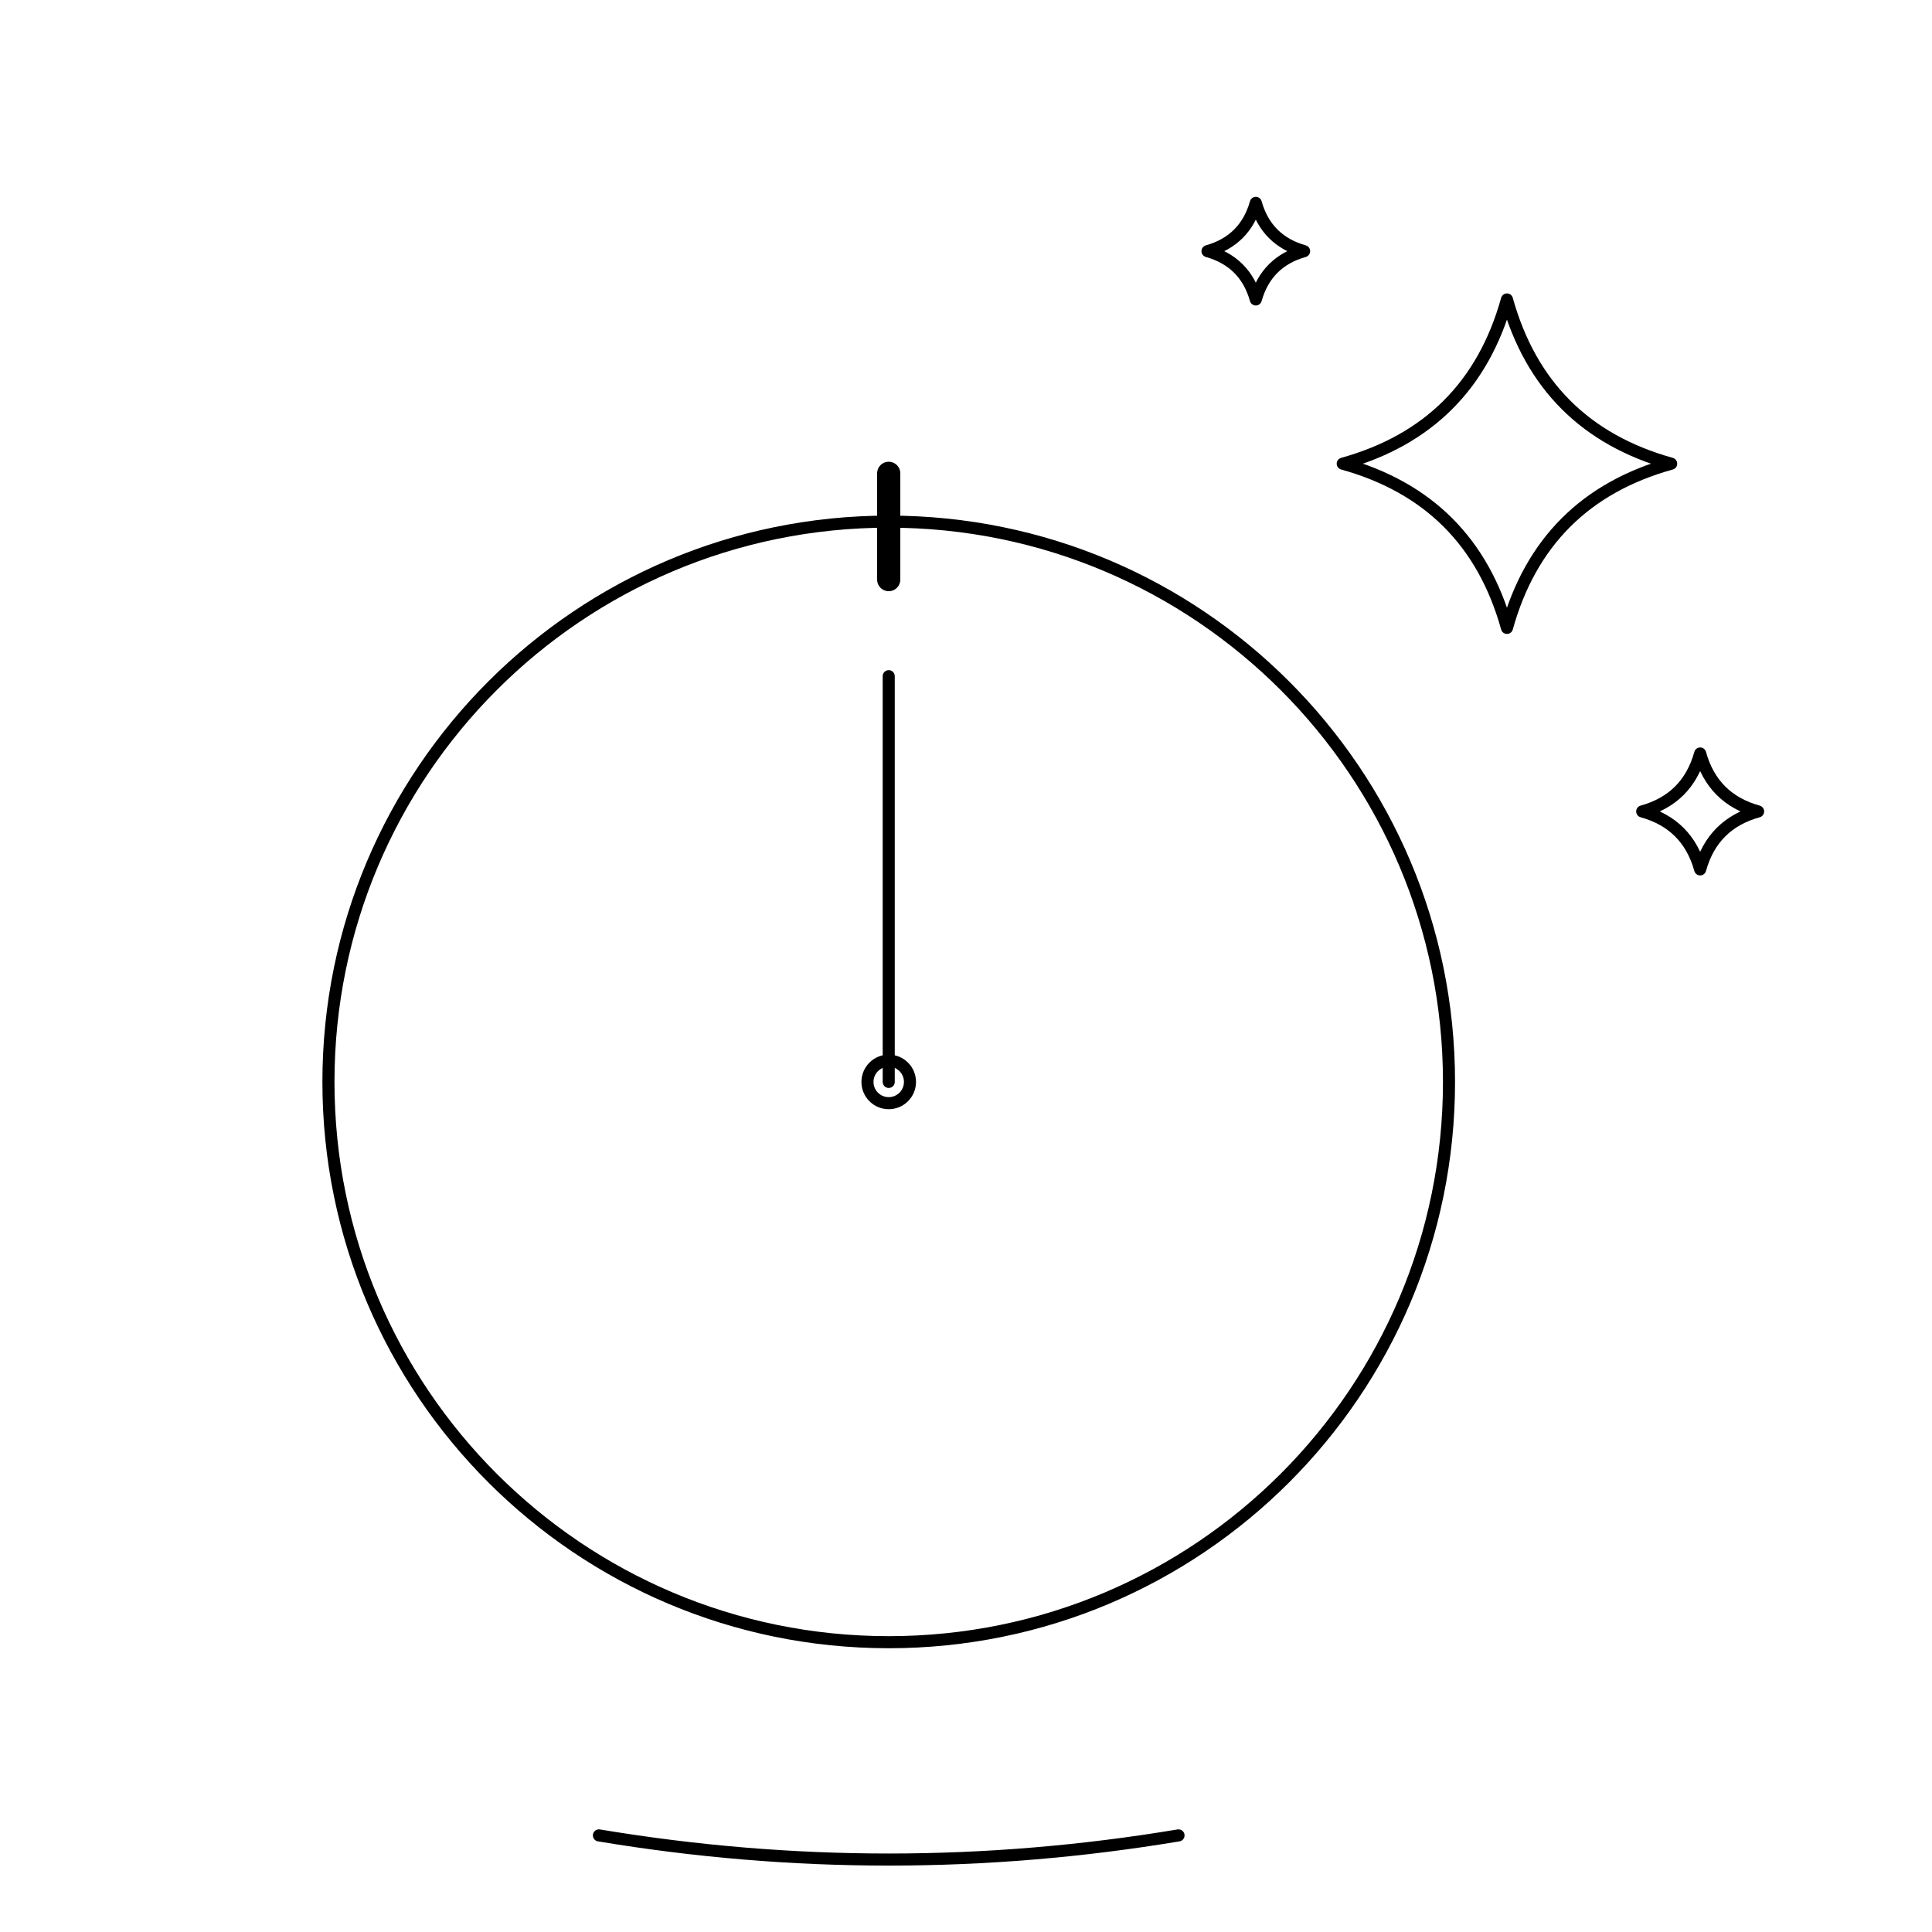
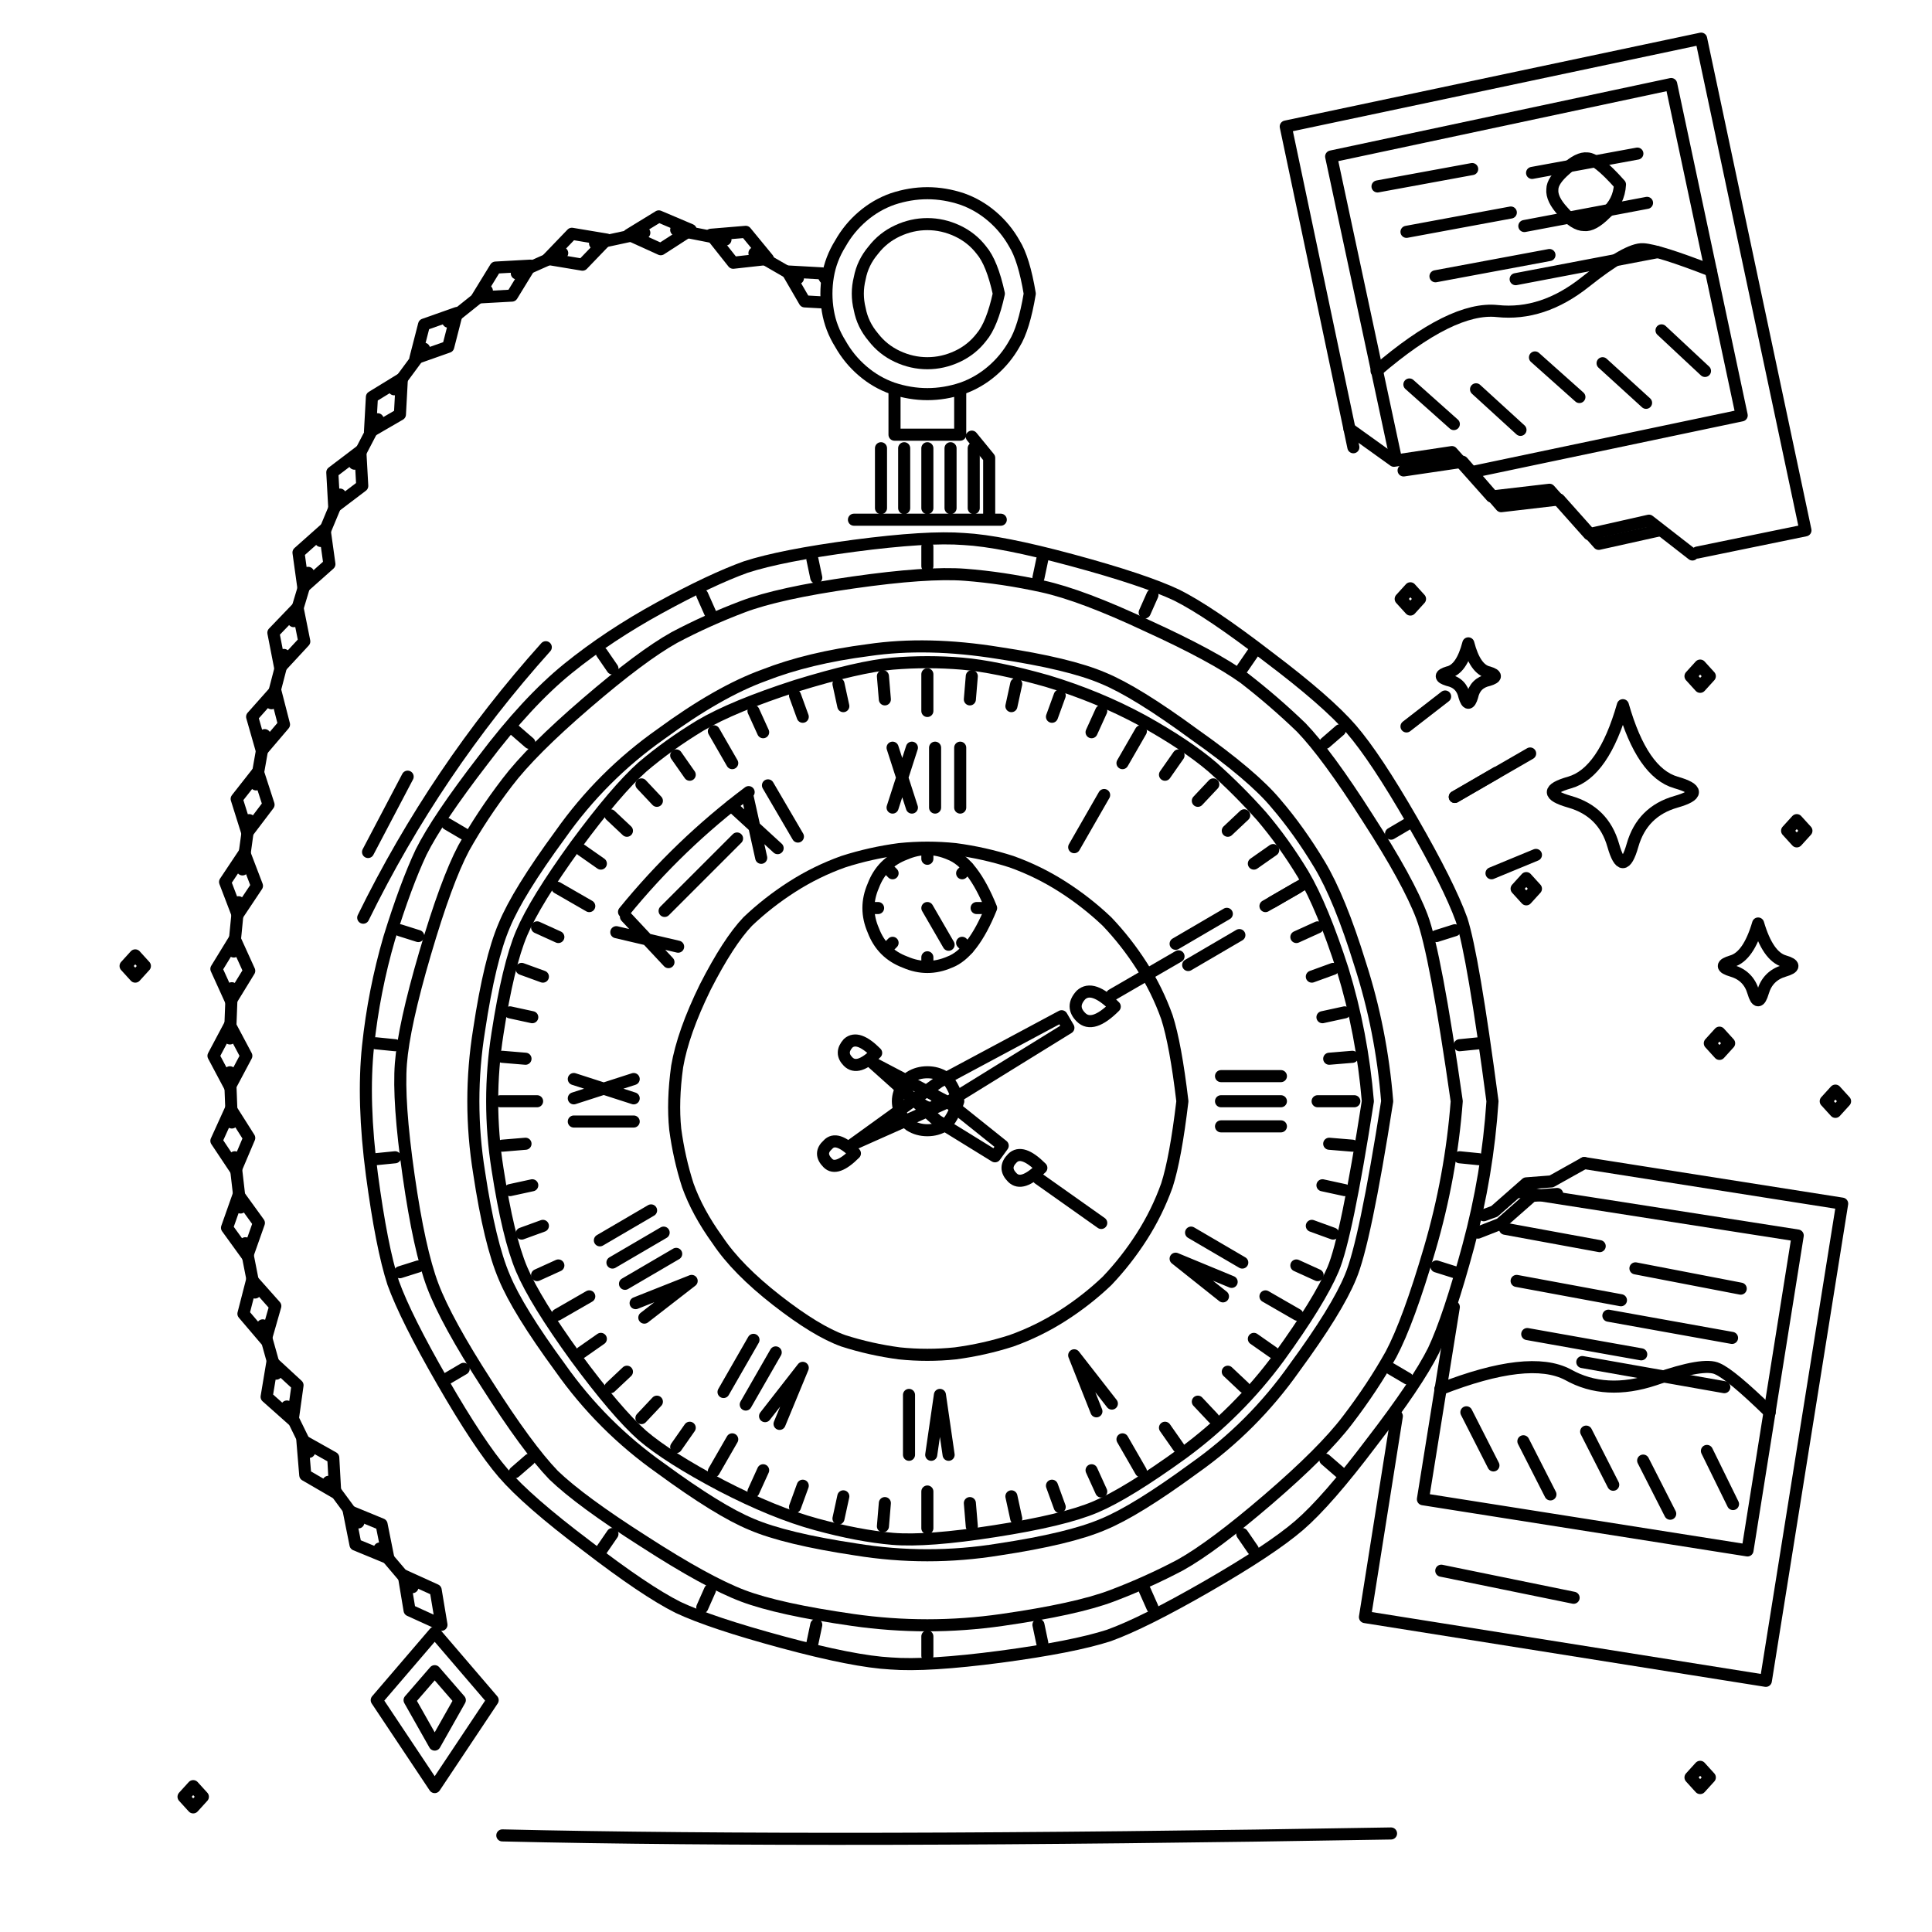
<svg xmlns="http://www.w3.org/2000/svg" viewBox="0 0 200 200" fill="none" stroke="currentColor" stroke-width="1.25" stroke-linecap="round" stroke-linejoin="round">
-   <circle pathLength="1" cx="92" cy="112" r="58" />
-   <circle pathLength="1" cx="92" cy="112" r="2.2" />
-   <path pathLength="1" d="M92 112L92 70" />
-   <path pathLength="1" class="accent" stroke-width="2.4" d="M92 49V60" />
-   <path pathLength="1" class="accent" d="M156 31Q159.7 44.3 173 48Q159.7 51.7 156 65Q152.3 51.7 139 48Q152.3 44.3 156 31Z" />
-   <path pathLength="1" class="accent" d="M176 78Q177.3 82.7 182 84Q177.3 85.3 176 90Q174.7 85.3 170 84Q174.7 82.7 176 78Z" />
-   <path pathLength="1" d="M130 21Q131.1 24.9 135 26Q131.1 27.1 130 31Q128.9 27.1 125 26Q128.9 24.9 130 21Z" />
-   <path pathLength="1" d="M62 190q30 5 60 0" />
+   <path pathLength="1" d="M133.1 13.1L176.1 4L186.9 54.9L175.7 57.2M140.1 46.3L133.1 13.1M142.5 38.4Q150.3 31.7 155 32.2Q159.7 32.7 164.1 29.2Q168.5 25.7 170.1 25.8Q171.7 25.9 177.1 28" />
+   <path pathLength="1" class="fine" d="M137.8 16.2L173 8.7L180.3 43L152.7 48.8M144.5 47.5L137.8 16.2M145.9 39.8L150.5 43.9M152.8 40.3L157.4 44.5M158.9 37L163.5 41.1M165.9 37.6L170.4 41.7M172 34.2L176.5 38.4" />
+   <path pathLength="1" class="fine soft" d="M142.6 19.3L152.4 17.5M158.6 17.9L169.5 15.9M145.6 24L156.4 22M157.8 23.4L170.5 21M148.6 28.6L160.4 26.4M156.9 28.9L171.6 26.1" />
+   <path pathLength="1" class="accent" d="M167.7 19.1Q167.6 20.9 166.2 22.1Q164.9 23.4 164 23.3Q163 23.3 161.8 21.9Q160.6 20.6 160.7 19.6Q160.7 18.7 162.1 17.5Q163.4 16.3 164.3 16.4Q165.3 16.4 167.7 19.1" />
+   <path pathLength="1" d="M139.7 44.4L144.3 47.7L150.3 46.8L154.4 51.4L160.4 50.7L164.5 55.3L170.7 53.9L175.2 57.4" />
+   <path pathLength="1" class="fine soft" d="M145.3 48.7L151.4 47.8L155.4 52.4L161.4 51.7L165.5 56.3L171.8 54.9" />
+   <path pathLength="1" d="M164 120.4L190.7 124.6L182.8 174L141.3 167.4L144.6 146.6M149.1 143.8Q158.3 140.2 162.3 142.3Q166.2 144.5 171.3 142.8Q176.4 141 177.8 141.7Q179.2 142.3 183.2 146.2" />
+   <path pathLength="1" class="fine" d="M157.3 123.4L186.1 127.9L180.9 160.5L147.3 155.2L150.5 135.3M151.8 146.2L154.6 151.7M157.7 149.2L160.5 154.7M164.2 148.2L167 153.7M170.1 151.2L172.9 156.7M176.7 150.2L179.4 155.7" />
+   <path pathLength="1" class="fine soft" d="M155.8 127.2L165.6 129M169.3 131.3L180.2 133.4M157 132.6L167.8 134.6M166.5 136.2L179.3 138.5M158.1 138.1L169.9 140.2M163.8 141L178.5 143.6M149.2 162.6L162.9 165.4" />
+   <path pathLength="1" d="M164 120.4L160.6 122.3L158 122.5L154.7 125.4L153.6 125.8" />
+   <path pathLength="1" class="fine soft" d="M161.2 123.6L158.6 123.8L155.3 126.7L153 127.6" />
+   <path pathLength="1" class="fine" d="M85.1 31.3L83.3 31.2L81.5 28.1L85.1 28.3L85.4 28.8M73.6 24.3L77.2 24L79.5 26.8L75.9 27.2L73.6 24.3M65.1 24.3L68.2 22.4L71.5 23.8L68.4 25.8L65.1 24.3M56.7 26.8L59.2 24.2L62.8 24.8L60.3 27.4L56.7 26.8M49.4 30.8L51.3 27.7L54.9 27.5L53 30.6L49.4 30.8M43 37.1L43.9 33.6L47.3 32.4L46.4 35.9L43 37.1M38.3 44.7L38.5 41.1L41.6 39.2L41.4 42.9L38.3 44.7M34.6 52.5L34.4 48.9L37.3 46.7L37.5 50.3L34.6 52.5M31.4 60.8L30.9 57.2L33.6 54.8L34.1 58.4L31.4 60.8M29 69.1L28.3 65.5L30.8 62.9L31.5 66.4L29 69.1M27.1 77.7L26.1 74.2L28.5 71.5L29.4 75L27.1 77.7M25.6 86.2L24.5 82.7L26.7 79.9L27.8 83.3L25.6 86.2M24.6 94.7L23.3 91.3L25.3 88.3L26.6 91.7L24.6 94.7M23.9 103.6L22.4 100.3L24.3 97.2L25.8 100.5L23.9 103.6M23.8 112.5L22.1 109.3L23.8 106.1L25.5 109.3L23.8 112.5M24.4 121.1L22.4 118.1L23.9 114.8L25.8 117.8L24.4 121.1M25.6 130L23.5 127.1L24.7 123.7L26.8 126.6L25.6 130M27.5 138.7L25.2 136L26.1 132.5L28.5 135.2L27.5 138.7M30.3 147L27.6 144.6L28.2 141L30.8 143.4L30.3 147M34.7 154.5L31.6 152.7L31.3 149.1L34.5 150.9L34.7 154.5M40.2 161.3L36.8 159.9L36.1 156.4L39.5 157.8L40.2 161.3M45.7 168.2L42.4 166.7L41.8 163.1L45.1 164.6L45.7 168.2" />
+   <path pathLength="1" d="M82.6 28.8L78.1 26.2M75.1 24.8L70 23.8M66.7 24.1L61.6 25.2M58.2 26.2L53.5 28.3M50.4 30.1L46.4 33.3M43.9 36.1L40.8 40.3M39.1 43.4L36.7 48M35.2 51.2L33.2 56M31.9 59.3L30.4 64.3M29.4 67.8L28.1 72.8M27.4 76.1L26.5 81.2M25.8 84.9L25.1 90M24.7 93.4L24.2 98.5M24 102.3L23.8 107.5M23.8 111L24 116.2M24.3 119.8L24.9 125M25.4 128.7L26.4 133.8M27.2 137.2L28.6 142.2M29.7 145.6L32 150.3M34 153.4L37.1 157.6M39.3 160.3L42.7 164.3" />
+   <path pathLength="1" d="M45 169L51 176L45 185L39 176L45 169" />
+   <path pathLength="1" class="fine" d="M45 173L47.6 176L45 180.6L42.4 176L45 173" />
+   <path pathLength="1" d="M106.6 30.4Q106 34 105 35.6Q104.1 37.2 102.7 38.4Q101.3 39.6 99.6 40.2Q97.8 40.8 96 40.8Q94.2 40.8 92.4 40.2Q90.7 39.6 89.3 38.4Q87.9 37.2 87 35.6Q86 34 85.7 32.2Q85.4 30.4 85.7 28.6Q86 26.8 87 25.2Q87.9 23.6 89.3 22.4Q90.7 21.2 92.4 20.6Q94.2 20 96 20Q97.8 20 99.6 20.6Q101.3 21.2 102.7 22.4Q104.1 23.6 105 25.2Q106 26.8 106.6 30.4" />
+   <path pathLength="1" class="fine" d="M103.4 30.4Q102.7 33.6 101.6 34.9Q100.6 36.2 99.1 36.9Q97.6 37.6 96 37.6Q94.4 37.6 92.9 36.9Q91.4 36.2 90.4 34.9Q89.3 33.6 89 32Q88.6 30.4 89 28.8Q89.3 27.2 90.4 25.9Q91.4 24.6 92.9 23.9Q94.4 23.2 96 23.2Q97.6 23.2 99.1 23.9Q100.6 24.6 101.6 25.9Q102.7 27.2 103.4 30.4" />
+   <path pathLength="1" d="M92.6 40.4L92.6 45L99.4 45L99.4 40.4M100.6 45.2L102.4 47.4L102.4 53.6" />
+   <path pathLength="1" class="fine" d="M91.2 46.4L91.2 52.6M93.6 46.4L93.6 52.6M96 46.4L96 52.6M98.4 46.4L98.4 52.6M100.8 46.4L100.8 52.6" />
+   <path pathLength="1" d="M88.4 53.8L103.6 53.8" />
+   <path pathLength="1" d="M154.5 114Q154 121.6 152 129Q150 136.4 148.4 139.8Q146.7 143.2 142 149.3Q137.4 155.4 134.5 157.9Q131.6 160.4 125 164.2Q118.4 168 114.8 169.3Q111.1 170.5 103.6 171.5Q96 172.5 92.2 172.2Q88.4 172 81 170Q73.6 168 70.2 166.4Q66.8 164.7 60.7 160Q54.6 155.4 52.1 152.5Q49.6 149.6 45.8 143Q42 136.4 40.7 132.8Q39.5 129.1 38.5 121.6Q37.5 114 38.1 108.3Q38.7 102.6 40.3 97.1Q42 91.6 43.6 88.2Q45.3 84.8 50 78.7Q54.6 72.6 58.8 69.2Q63 65.8 68.3 62.9Q73.6 60 77.2 58.7Q80.9 57.5 88.4 56.5Q96 55.5 99.8 55.8Q103.6 56 111 58Q118.4 60 121.8 61.6Q125.2 63.3 131.3 68Q137.4 72.6 139.9 75.5Q142.4 78.4 146.2 85Q150 91.6 151.3 95.2Q152.5 98.9 154.5 114" />
+   <path pathLength="1" class="fine" d="M150.8 114Q150.2 121.8 148 129.3Q145.8 136.8 144 140.2Q142.1 143.6 139.5 147Q137 150.3 131.3 155.2Q125.6 160.1 122.2 162Q118.8 163.8 115.1 165.2Q111.4 166.6 103.7 167.7Q96 168.8 88.3 167.7Q80.6 166.6 76.9 165.2Q73.2 163.8 66.7 159.6Q60.1 155.4 57.3 152.7Q54.6 149.9 50.4 143.3Q46.2 136.8 44.8 133.1Q43.4 129.4 42.3 121.7Q41.2 114 41.5 110.1Q41.8 106.2 44 98.7Q46.2 91.2 48 87.8Q49.9 84.4 52.5 81Q55 77.7 60.7 72.8Q66.4 67.9 69.8 66Q73.2 64.2 76.9 62.8Q80.6 61.4 88.3 60.3Q96 59.2 99.9 59.5Q103.8 59.8 107.9 60.7Q112 61.6 118.8 64.8Q125.6 67.9 128.8 70.2Q131.9 72.6 134.7 75.3Q137.4 78.1 141.6 84.7Q145.8 91.2 147.2 94.9Q148.6 98.6 150.8 114M141.6 114Q139.4 128.1 138 131.4Q136.6 134.7 132.4 140.5Q128.2 146.2 122.5 150.4Q116.7 154.6 113.4 156Q110.1 157.4 103 158.5Q96 159.6 92.4 159.3Q88.9 159 84.5 157.8Q80.1 156.6 74.7 153.8Q69.2 150.9 66.5 148.6Q63.8 146.2 59.6 140.5Q55.4 134.7 54 131.4Q52.6 128.1 51.5 121Q50.4 114 51.5 107Q52.6 99.9 54 96.6Q55.4 93.3 59.6 87.5Q63.8 81.8 66.5 79.4Q69.2 77.1 72.5 75.1Q75.9 73.1 82.4 71Q88.9 69 92.4 68.7Q96 68.4 99.6 68.7Q103.1 69 108.4 70.5Q113.7 72.1 118.3 74.6Q122.8 77.1 125.5 79.4Q128.2 81.8 130.6 84.5Q132.9 87.2 134.9 90.5Q136.9 93.9 139 100.4Q141 106.9 141.6 114" />
+   <path pathLength="1" class="fine soft" d="M96 58.6L96 56.6M107.5 59.8L107.9 57.9M118.5 63.4L119.3 61.6M128.6 69.2L129.7 67.6M137.2 76.9L138.7 75.6M144 86.3L145.7 85.3M148.7 96.9L150.6 96.3M151.1 108.2L153.1 108M151.1 119.8L153.1 120M148.7 131.1L150.6 131.7M144 141.7L145.7 142.7M137.2 151.1L138.7 152.4M128.6 158.8L129.7 160.4M118.5 164.6L119.3 166.4M107.5 168.2L107.9 170.1M96 169.4L96 171.4M84.5 168.2L84.1 170.1M73.5 164.6L72.7 166.4M63.4 158.8L62.3 160.4M54.8 151.1L53.3 152.4M48 141.7L46.3 142.7M43.3 131.1L41.4 131.7M40.9 119.8L38.9 120M40.9 108.2L38.9 108M43.3 96.9L41.4 96.3M48 86.3L46.3 85.3M54.8 76.9L53.3 75.6M63.4 69.2L62.3 67.6M73.5 63.4L72.7 61.6M84.5 59.8L84.1 57.9" />
+   <path pathLength="1" d="M143.6 114Q141.3 128.7 139.8 132.2Q138.4 135.6 134 141.6Q129.7 147.7 123.6 152Q117.6 156.4 114.2 157.8Q110.7 159.3 103.4 160.4Q96 161.6 88.6 160.4Q81.3 159.3 77.8 157.8Q74.4 156.4 68.4 152Q62.3 147.7 58 141.6Q53.6 135.6 52.2 132.2Q50.7 128.7 49.6 121.4Q48.4 114 49.6 106.6Q50.7 99.3 52.2 95.8Q53.6 92.4 58 86.4Q62.3 80.3 68.4 76Q74.4 71.6 79.1 69.9Q83.7 68.1 89.9 67.3Q96 66.4 103.4 67.6Q110.7 68.7 114.2 70.2Q117.6 71.6 123.6 76Q129.7 80.3 132.1 83.2Q134.5 86 136.6 89.5Q138.7 93 140.8 99.8Q143 106.6 143.6 114" />
+   <path pathLength="1" class="fine soft" d="M37.6 95Q45.1 79.7 56.5 67M38.1 88.2L42.2 80.4" />
+   <path pathLength="1" class="fine" d="M96 73.6L96 69.8M100.4 72.4L100.6 70M104.7 73.1L105.2 70.8M108.9 74.2L109.7 72M113 75.8L114 73.6M116.2 79L118.1 75.7M120.6 80.2L122 78.2M124 82.9L125.6 81.2M127.1 86L128.8 84.4M129.8 89.4L131.8 88M131 93.8L134.3 91.9M134.2 97L136.4 96M135.8 101.1L138 100.3M136.9 105.3L139.2 104.8M137.6 109.6L140 109.4M136.4 114L140.2 114M137.6 118.4L140 118.6M136.9 122.7L139.2 123.2M135.8 126.9L138 127.7M134.2 131L136.4 132M131 134.2L134.3 136.1M129.8 138.6L131.8 140M127.1 142L128.8 143.6M124 145.1L125.6 146.8M120.6 147.8L122 149.8M116.2 149L118.1 152.3M113 152.2L114 154.4M108.9 153.8L109.7 156M104.7 154.9L105.2 157.2M100.4 155.6L100.6 158M96 154.4L96 158.2M91.6 155.6L91.4 158M87.3 154.9L86.8 157.2M83.1 153.8L82.3 156M79 152.2L78 154.4M75.8 149L73.9 152.3M71.4 147.8L70 149.8M68 145.1L66.4 146.8M64.9 142L63.2 143.6M62.2 138.6L60.2 140M61 134.2L57.7 136.1M57.8 131L55.6 132M56.2 126.9L54 127.7M55.1 122.7L52.8 123.2M54.4 118.4L52 118.6M55.6 114L51.8 114M54.4 109.6L52 109.4M55.1 105.3L52.8 104.8M56.2 101.1L54 100.3M57.8 97L55.6 96M61 93.8L57.7 91.9M62.2 89.4L60.2 88M64.9 86L63.2 84.4M68 82.9L66.4 81.2M71.4 80.2L70 78.2M75.8 79L73.9 75.7M79 75.8L78 73.6M83.1 74.2L82.3 72M87.3 73.1L86.8 70.8M91.6 72.4L91.4 70M92.4 77.4L94.4 83.6M92.4 83.6L94.4 77.4M96.8 83.6L96.8 77.4M99.4 83.6L99.4 77.4M111.2 87.7L114.3 82.3" />
+   <path pathLength="1" class="accent" d="M121.7 97.7L127 94.6M123 99.9L128.3 96.8" />
+   <path pathLength="1" class="fine" d="M126.4 111.4L132.6 111.4M126.4 114L132.6 114M126.4 116.6L132.6 116.6M123.3 127.6L128.6 130.7M127.5 132.7L121.7 130.3M121.7 130.3L126.6 134.2M115.1 145.3L111.2 140.3M111.2 140.3L113.5 146.1M98.2 150.6L97.3 144.4M97.3 144.4L96.4 150.6M94.1 144.4L94.1 150.6M80.7 147.4L83.1 141.6M83.1 141.6L79.2 146.6M80.3 140L77.2 145.4M78 138.7L74.9 144.1M66.7 136.4L71.6 132.6M71.6 132.6L65.8 134.9M70 129.8L64.7 132.9M68.7 127.6L63.4 130.7M67.4 125.3L62.1 128.4M65.6 116.1L59.4 116.1M59.4 113.7L65.6 111.7M65.6 113.7L59.4 111.7M63.8 96.5L70.2 98M69.2 99.6L64.8 94.9M75.7 83.4L80.5 87.8M78.8 88.8L77.4 82.5M82.6 86.6L79.5 81.3" />
+   <path pathLength="1" d="M102.6 94Q100.7 98.7 98.3 99.6Q96 100.6 93.7 99.6Q91.3 98.7 90.4 96.3Q89.4 94 90.4 91.7Q91.3 89.3 93.7 88.4Q96 87.4 98.3 88.4Q100.7 89.3 102.6 94" />
+   <path pathLength="1" class="fine" d="M96 88.9L96 88.1M99.6 90.4L100.2 89.8M101.1 94L101.9 94M99.6 97.6L100.2 98.2M96 99.1L96 99.9M92.4 97.6L91.8 98.2M90.9 94L90.1 94M92.4 90.4L91.8 89.8M96 94L98.2 97.8" />
+   <path pathLength="1" class="fine soft" d="M64.6 94.4Q70.3 87.4 77.5 82M68.8 94.3L76.3 86.8M122.4 114Q121.7 119.9 120.8 122.7Q119.8 125.5 118.2 128Q116.6 130.5 114.6 132.6Q112.5 134.6 110 136.2Q107.5 137.8 104.7 138.8Q101.9 139.7 98.9 140.1Q96 140.4 93.1 140.1Q90.1 139.7 87.3 138.8Q84.5 137.8 80.4 134.6Q76.3 131.4 74.3 128.4Q72.2 125.5 71.2 122.7Q70.3 119.9 69.9 116.9Q69.6 114 70.1 110.4Q70.7 106.9 73 102.2Q75.4 97.5 77.4 95.4Q79.5 93.4 82 91.8Q84.5 90.2 87.3 89.2Q90.1 88.3 93.1 87.9Q96 87.6 98.9 87.9Q101.9 88.3 104.7 89.2Q107.5 90.2 110 91.8Q112.5 93.4 114.6 95.4Q116.6 97.5 118.2 100Q119.8 102.5 120.8 105.3Q121.7 108.1 122.4 114" />
+   <path pathLength="1" class="accent" d="M131.7 93.4L134.8 91.6" />
+   <path pathLength="1" d="M90.3 110L97 116L103 119.7L103.8 118.6L98.3 114.2L90.3 110M107.8 120.9Q105.8 122.9 104.8 121.9Q103.8 120.9 104.8 119.9Q105.8 118.9 107.8 120.9M107.5 122L114 126.6M90.7 109Q88.8 110.9 87.8 109.9Q86.9 109 87.8 108Q88.8 107.1 90.7 109M88.2 118.5L98.3 114L110.6 106.4L109.9 105.2L97.2 112L88.2 118.5M115.4 104.2Q113.1 106.5 111.9 105.3Q110.8 104.2 111.9 103Q113.1 101.9 115.4 104.2M115.1 103L122 99M88.5 119.4Q86.6 121.3 85.7 120.4Q84.7 119.4 85.7 118.5Q86.6 117.5 88.5 119.4" />
+   <path pathLength="1" d="M99.2 114Q98.6 115.9 97.8 116.5Q97 117 96 117Q95 117 94.2 116.5Q93.4 115.9 93.1 114.9Q92.8 114 93.1 113.1Q93.4 112.1 94.2 111.5Q95 111 96 111Q97 111 97.8 111.5Q98.6 112.1 99.2 114" />
+   <path pathLength="1" class="fine" d="M97.2 114Q96.6 115 95.7 114.5Q94.8 114 95.1 113.5Q95.4 113 96 113Q96.6 113 97.2 114" />
+   <path pathLength="1" class="accent" d="M168 73Q170 80 173.5 81Q177 82 173.5 83Q170 84 169 87.5Q168 91 167 87.5Q166 84 162.5 83Q159 82 162.5 81Q166 80 168 73" />
+   <path pathLength="1" class="accent fine" d="M182 95.6Q183 99 184.7 99.5Q186.4 100 184.7 100.5Q183 101 182.5 102.7Q182 104.4 181.5 102.7Q181 101 179.3 100.5Q177.6 100 179.3 99.5Q181 99 182 95.6M152 66.6Q152.7 69.3 154.1 69.6Q155.4 70 154.1 70.4Q152.7 70.7 152.4 72.1Q152 73.4 151.6 72.1Q151.3 70.7 149.9 70.4Q148.6 70 149.9 69.6Q151.3 69.3 152 66.6" />
+   <path pathLength="1" class="fill-accent" d="M176 68.9L177 70L176 71.1L175 70L176 68.9M186 84.9L187 86L186 87.1L185 86L186 84.9M158 90.9L159 92L158 93.1L157 92L158 90.9M190 112.9L191 114L190 115.1L189 114L190 112.9M146 60.9L147 62L146 63.1L145 62L146 60.9M178 106.9L179 108L178 109.1L177 108L178 106.9M14 98.9L15 100L14 101.1L13 100L14 98.9M20 184.9L21 186L20 187.1L19 186L20 184.9M176 182.9L177 184L176 185.1L175 184L176 182.9" />
+   <path pathLength="1" class="accent fine" d="M145.6 75.2L149.6 72.1M150.6 82.5L154.9 80M154.4 90.4L159 88.5" />
+   <path pathLength="1" class="accent" d="M150.6 82.5L158.4 78" />
+   <path pathLength="1" class="fine soft" d="M52 190Q86.1 190.8 144 189.8" />
</svg>
